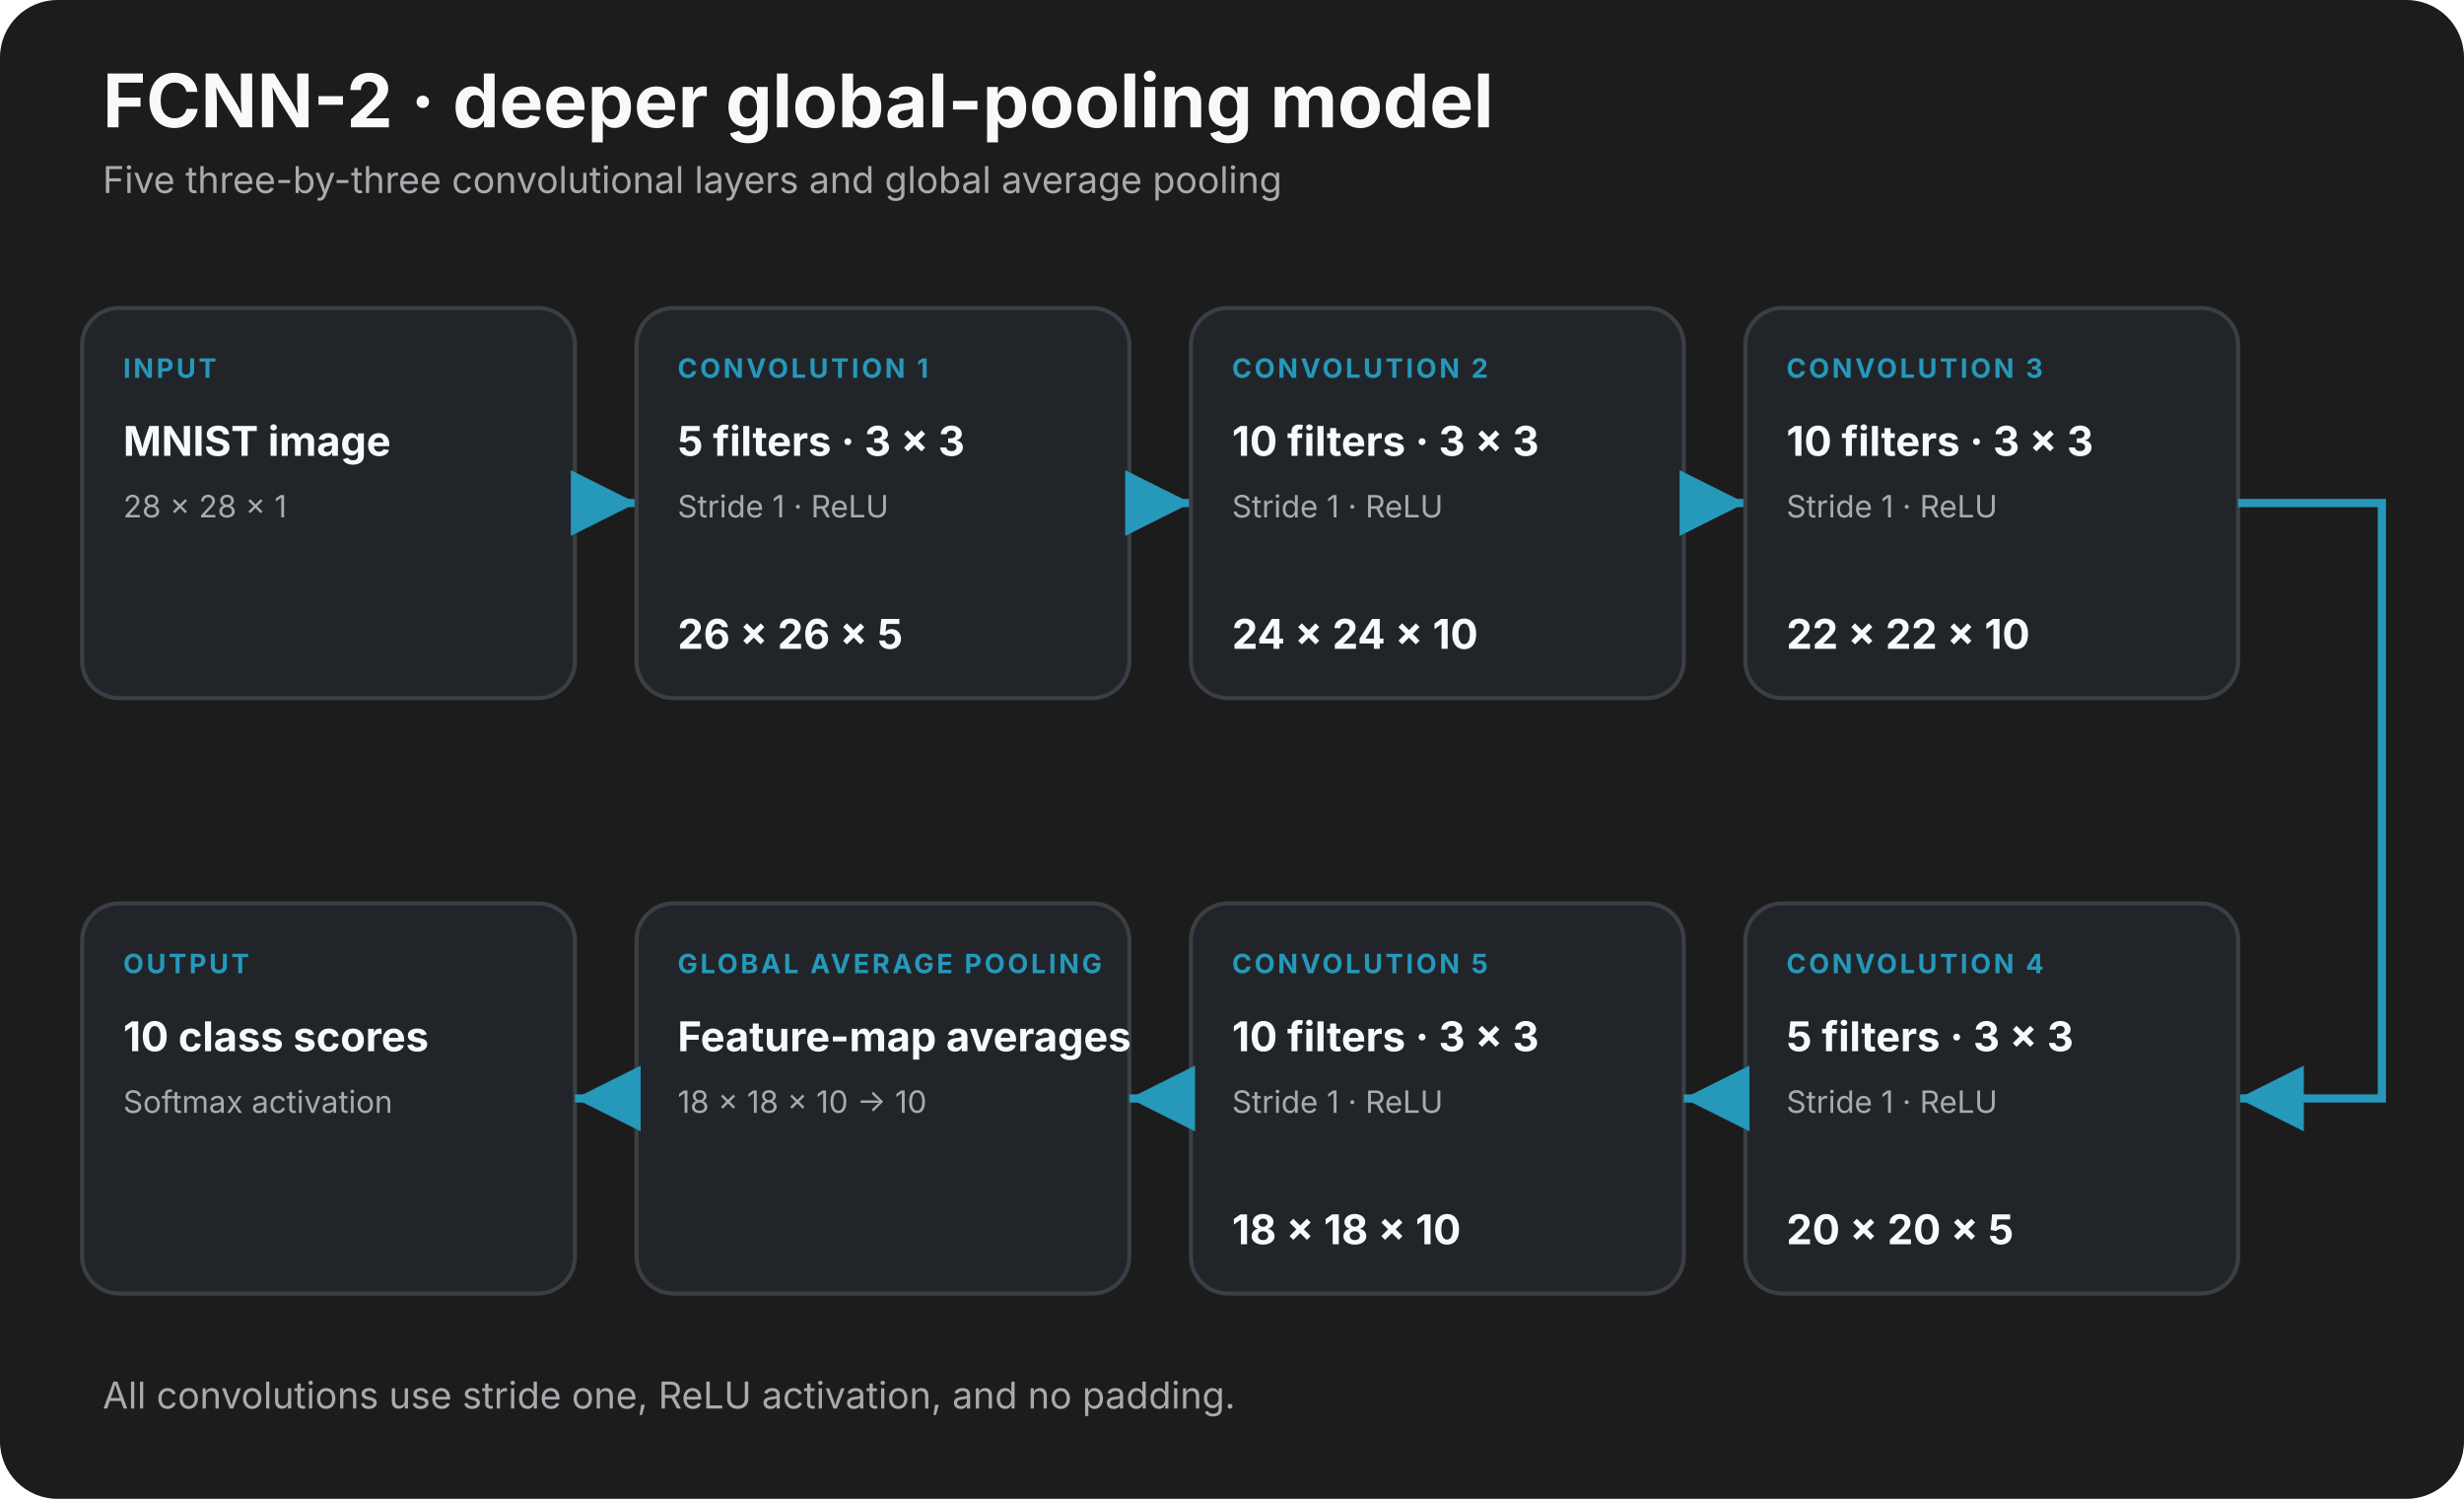
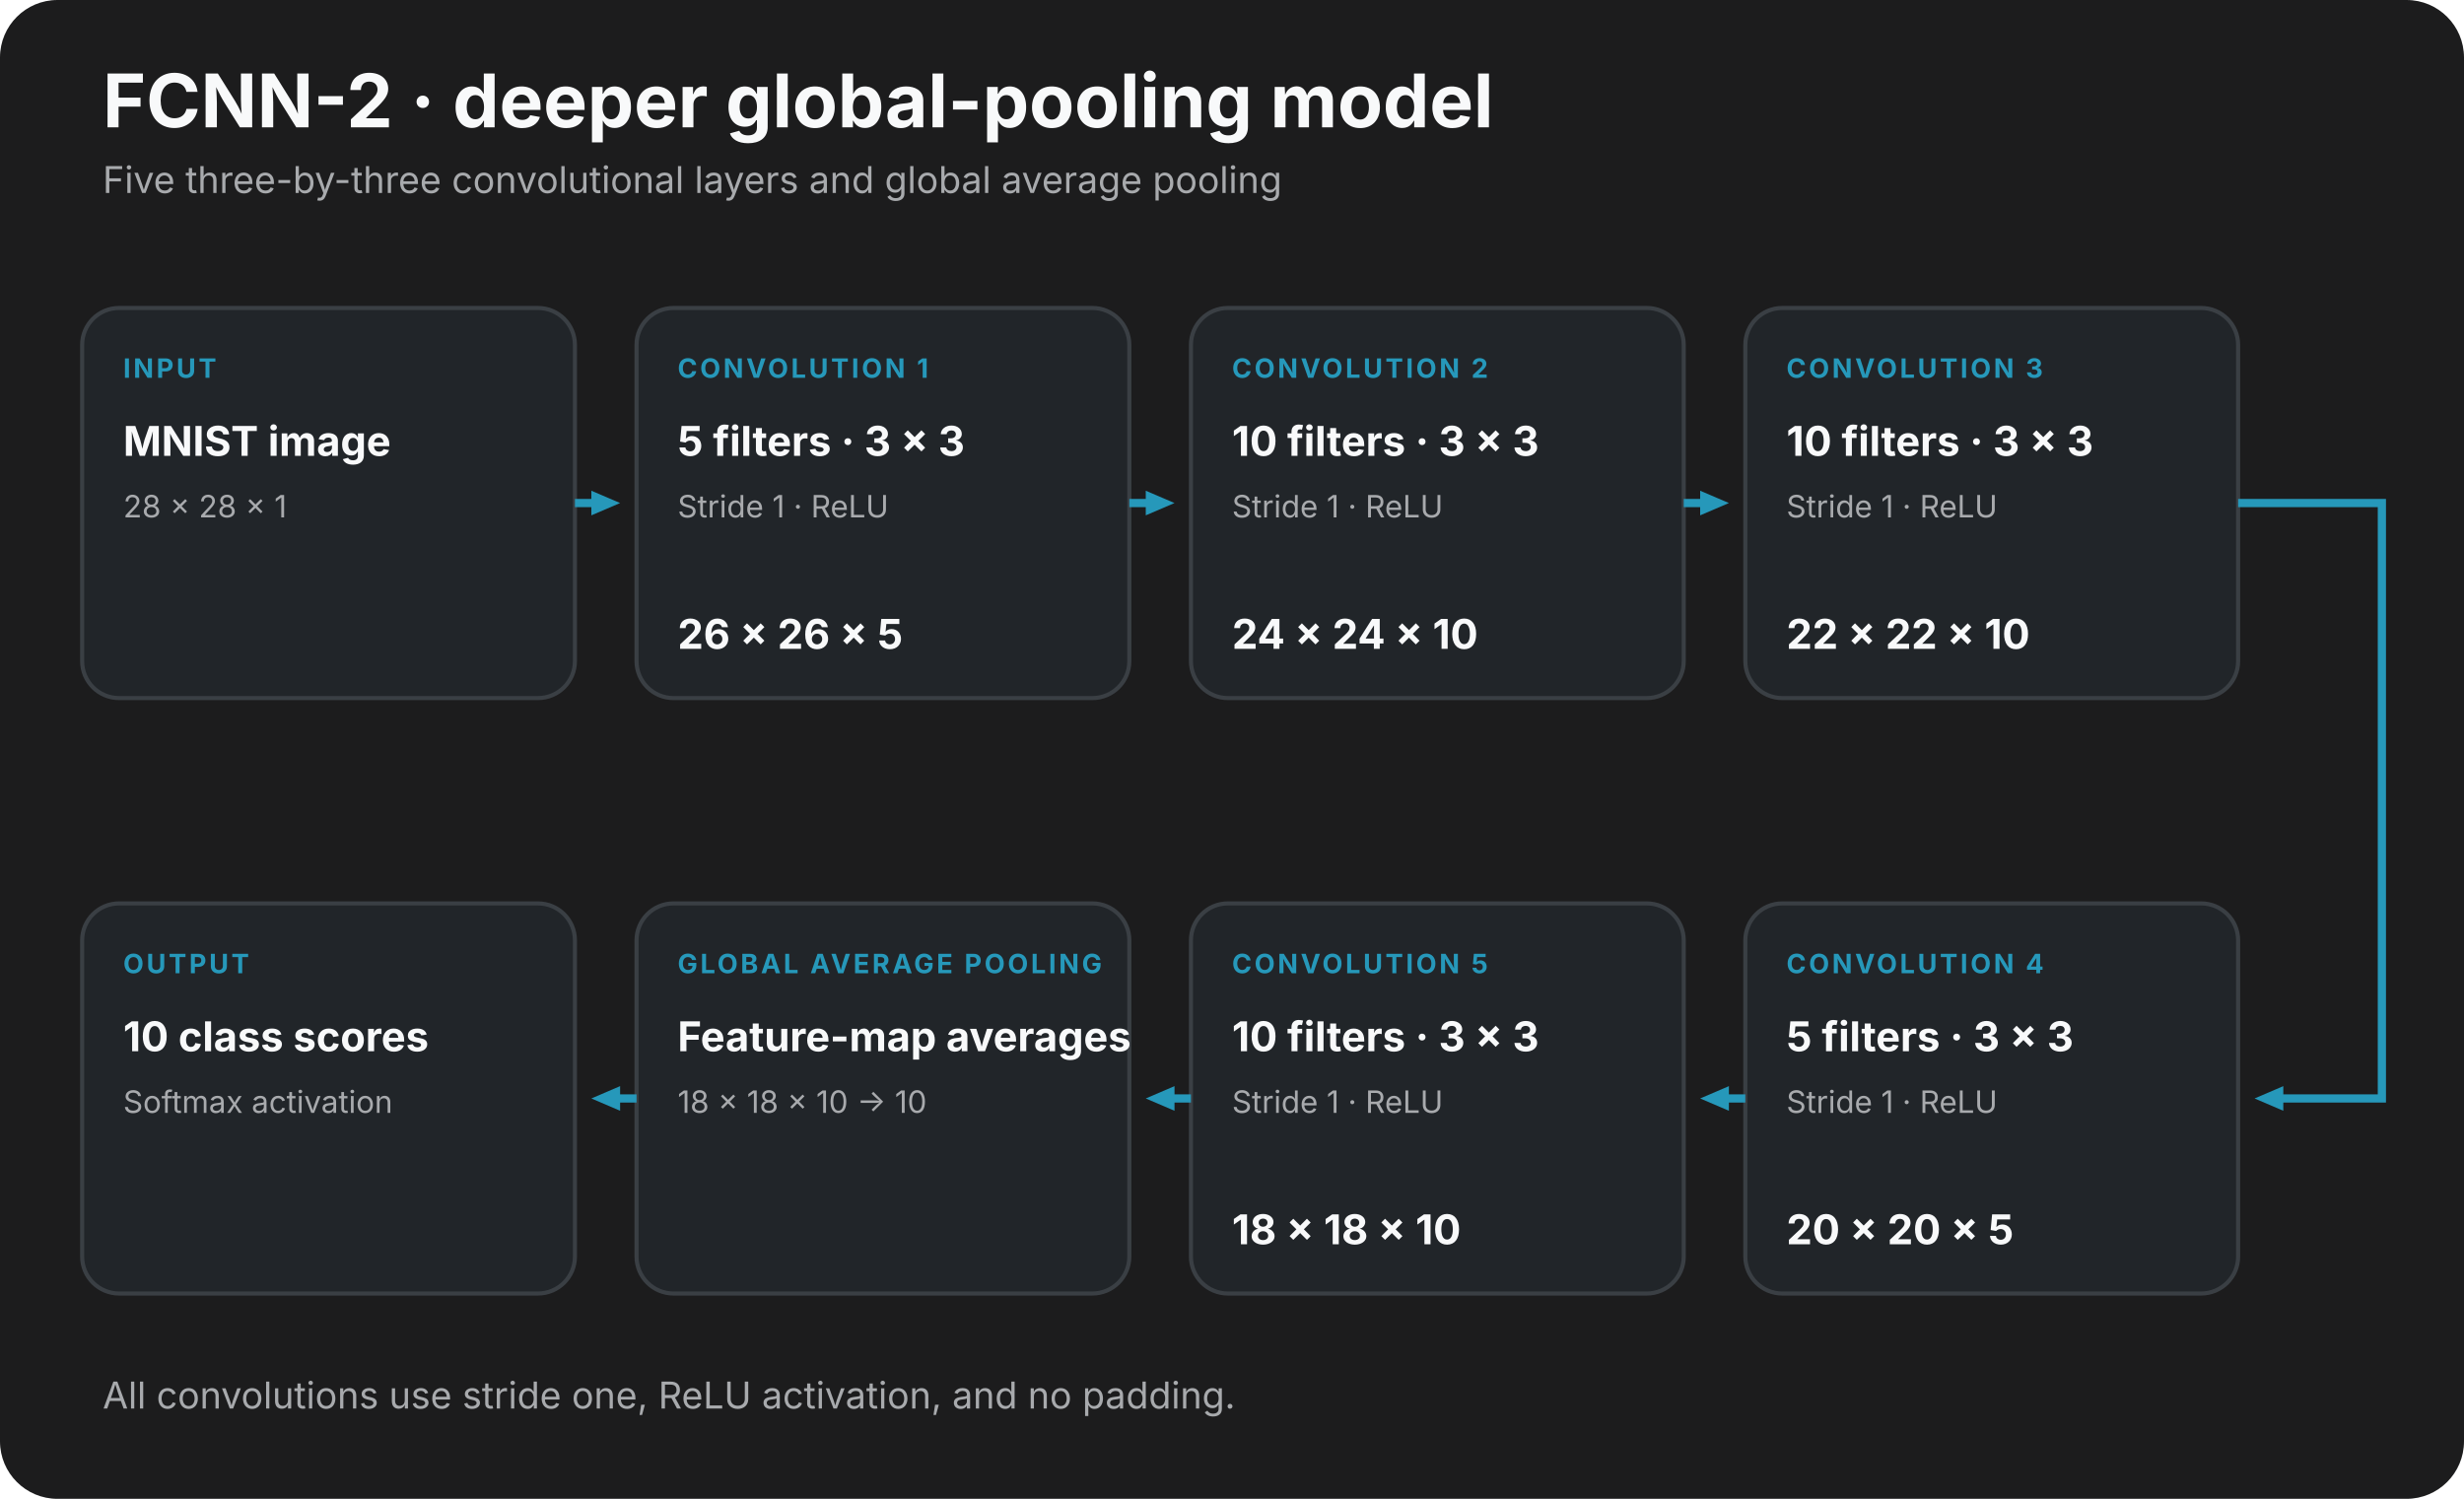
<svg xmlns="http://www.w3.org/2000/svg" viewBox="0 0 1200 730" role="img" aria-labelledby="fcnn2-title fcnn2-desc">
  <defs>
-     <marker id="fcnn2-arrow" markerWidth="11" markerHeight="11" refX="8" refY="4" orient="auto">
-       <path d="M0 0 8 4 0 8Z" fill="#2698ba" />
+     <marker id="fcnn2-arrow" markerWidth="16" markerHeight="12" refX="2" refY="6" orient="auto" markerUnits="userSpaceOnUse">
+       <path d="M0 0 14 6 0 12Z" fill="#2698ba" stroke="none" />
    </marker>
-     <style>.h{fill:#f8f9fa;font:700 36px Inter,-apple-system,BlinkMacSystemFont,"Segoe UI",sans-serif}.s{fill:#a8aaad;font:400 18px Inter,-apple-system,BlinkMacSystemFont,"Segoe UI",sans-serif}.k{fill:#2698ba;font:700 13px Inter,-apple-system,BlinkMacSystemFont,"Segoe UI",sans-serif;letter-spacing:1.3px}.n{fill:#f8f9fa;font:700 20px Inter,-apple-system,BlinkMacSystemFont,"Segoe UI",sans-serif}.d{fill:#a8aaad;font:400 15px Inter,-apple-system,BlinkMacSystemFont,"Segoe UI",sans-serif}.c{fill:#212529;stroke:#3a3f44;stroke-width:2}.a{fill:none;stroke:#2698ba;stroke-width:4;marker-end:url(#fcnn2-arrow)}</style>
+     <style>.h{fill:#f8f9fa;font:700 36px Inter,-apple-system,BlinkMacSystemFont,"Segoe UI",sans-serif}.s{fill:#a8aaad;font:400 18px Inter,-apple-system,BlinkMacSystemFont,"Segoe UI",sans-serif}.k{fill:#2698ba;font:700 13px Inter,-apple-system,BlinkMacSystemFont,"Segoe UI",sans-serif;letter-spacing:1.3px}.n{fill:#f8f9fa;font:700 20px Inter,-apple-system,BlinkMacSystemFont,"Segoe UI",sans-serif}.d{fill:#a8aaad;font:400 15px Inter,-apple-system,BlinkMacSystemFont,"Segoe UI",sans-serif}.c{fill:#212529;stroke:#3a3f44;stroke-width:2}.a{fill:none;stroke:#2698ba;stroke-width:4;stroke-linecap: butt; marker-end:url(#fcnn2-arrow)}</style>
  </defs>
  <rect width="1200" height="730" rx="28" fill="#1c1c1d" />
  <text x="50" y="62" class="h">FCNN-2 · deeper global-pooling model</text>
  <text x="50" y="94" class="s">Five three-by-three convolutional layers and global average pooling</text>
  <g transform="translate(40 150)">
    <rect width="240" height="190" rx="18" class="c" />
    <text x="20" y="34" class="k">INPUT</text>
    <text x="20" y="72" class="n">MNIST image</text>
    <text x="20" y="102" class="d">28 × 28 × 1</text>
  </g>
-   <path d="M280 245h30" class="a" />
+   <path d="M280 245h10" class="a" />
  <g transform="translate(310 150)">
    <rect width="240" height="190" rx="18" class="c" />
    <text x="20" y="34" class="k">CONVOLUTION 1</text>
    <text x="20" y="72" class="n">5 filters · 3 × 3</text>
    <text x="20" y="102" class="d">Stride 1 · ReLU</text>
    <text x="20" y="166" class="n">26 × 26 × 5</text>
  </g>
-   <path d="M550 245h30" class="a" />
+   <path d="M550 245h10" class="a" />
  <g transform="translate(580 150)">
    <rect width="240" height="190" rx="18" class="c" />
    <text x="20" y="34" class="k">CONVOLUTION 2</text>
    <text x="20" y="72" class="n">10 filters · 3 × 3</text>
    <text x="20" y="102" class="d">Stride 1 · ReLU</text>
    <text x="20" y="166" class="n">24 × 24 × 10</text>
  </g>
-   <path d="M820 245h30" class="a" />
+   <path d="M820 245h10" class="a" />
  <g transform="translate(850 150)">
    <rect width="240" height="190" rx="18" class="c" />
    <text x="20" y="34" class="k">CONVOLUTION 3</text>
    <text x="20" y="72" class="n">10 filters · 3 × 3</text>
    <text x="20" y="102" class="d">Stride 1 · ReLU</text>
    <text x="20" y="166" class="n">22 × 22 × 10</text>
  </g>
-   <path d="M1090 245h70v290h-70" class="a" />
+   <path d="M1090 245h70v290h-50" class="a" />
  <g transform="translate(40 440)">
    <rect width="240" height="190" rx="18" class="c" />
    <text x="20" y="34" class="k">OUTPUT</text>
    <text x="20" y="72" class="n">10 class scores</text>
    <text x="20" y="102" class="d">Softmax activation</text>
  </g>
  <g transform="translate(310 440)">
    <rect width="240" height="190" rx="18" class="c" />
    <text x="20" y="34" class="k">GLOBAL AVERAGE POOLING</text>
    <text x="20" y="72" class="n">Feature-map averages</text>
    <text x="20" y="102" class="d">18 × 18 × 10 → 10</text>
  </g>
  <g transform="translate(580 440)">
    <rect width="240" height="190" rx="18" class="c" />
    <text x="20" y="34" class="k">CONVOLUTION 5</text>
    <text x="20" y="72" class="n">10 filters · 3 × 3</text>
    <text x="20" y="102" class="d">Stride 1 · ReLU</text>
    <text x="20" y="166" class="n">18 × 18 × 10</text>
  </g>
  <g transform="translate(850 440)">
    <rect width="240" height="190" rx="18" class="c" />
    <text x="20" y="34" class="k">CONVOLUTION 4</text>
    <text x="20" y="72" class="n">5 filters · 3 × 3</text>
    <text x="20" y="102" class="d">Stride 1 · ReLU</text>
    <text x="20" y="166" class="n">20 × 20 × 5</text>
  </g>
-   <path d="M850 535h-30" class="a" />
-   <path d="M580 535h-30" class="a" />
-   <path d="M310 535h-30" class="a" />
+   <path d="M850 535h-10" class="a" />
+   <path d="M580 535h-10" class="a" />
+   <path d="M310 535h-10" class="a" />
  <text x="50" y="686" class="s">All convolutions use stride one, ReLU activation, and no padding.</text>
</svg>
